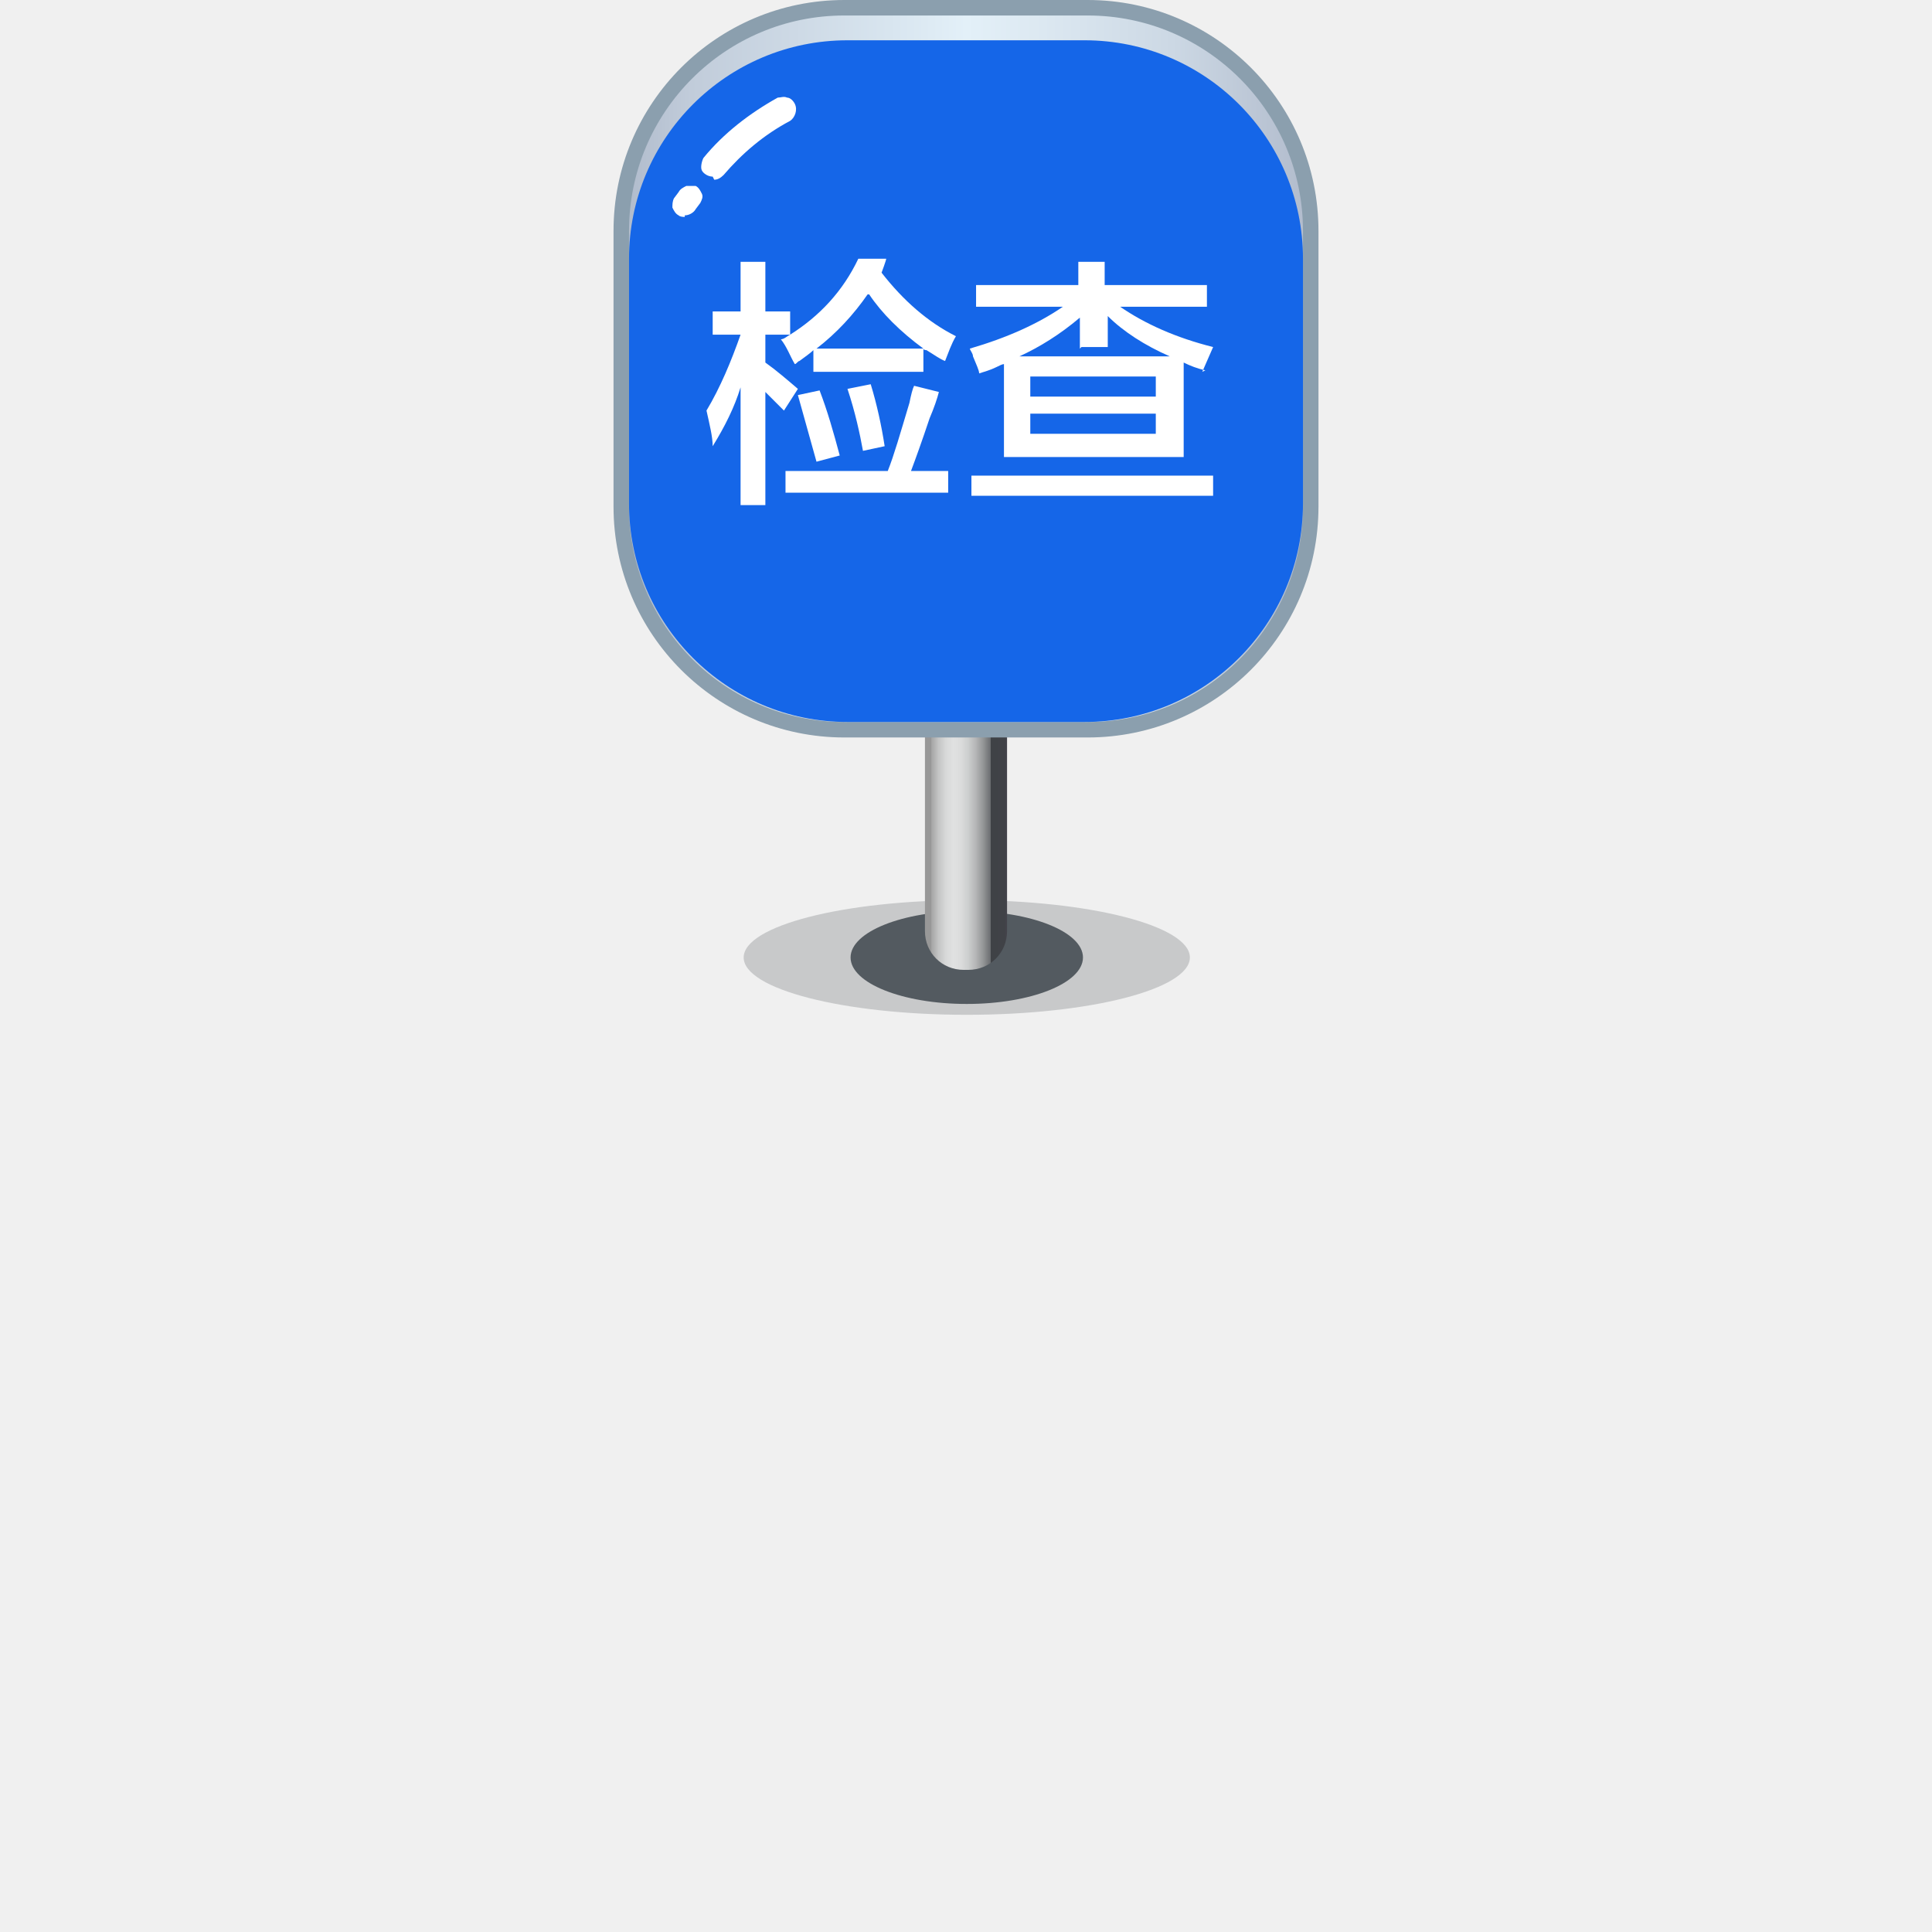
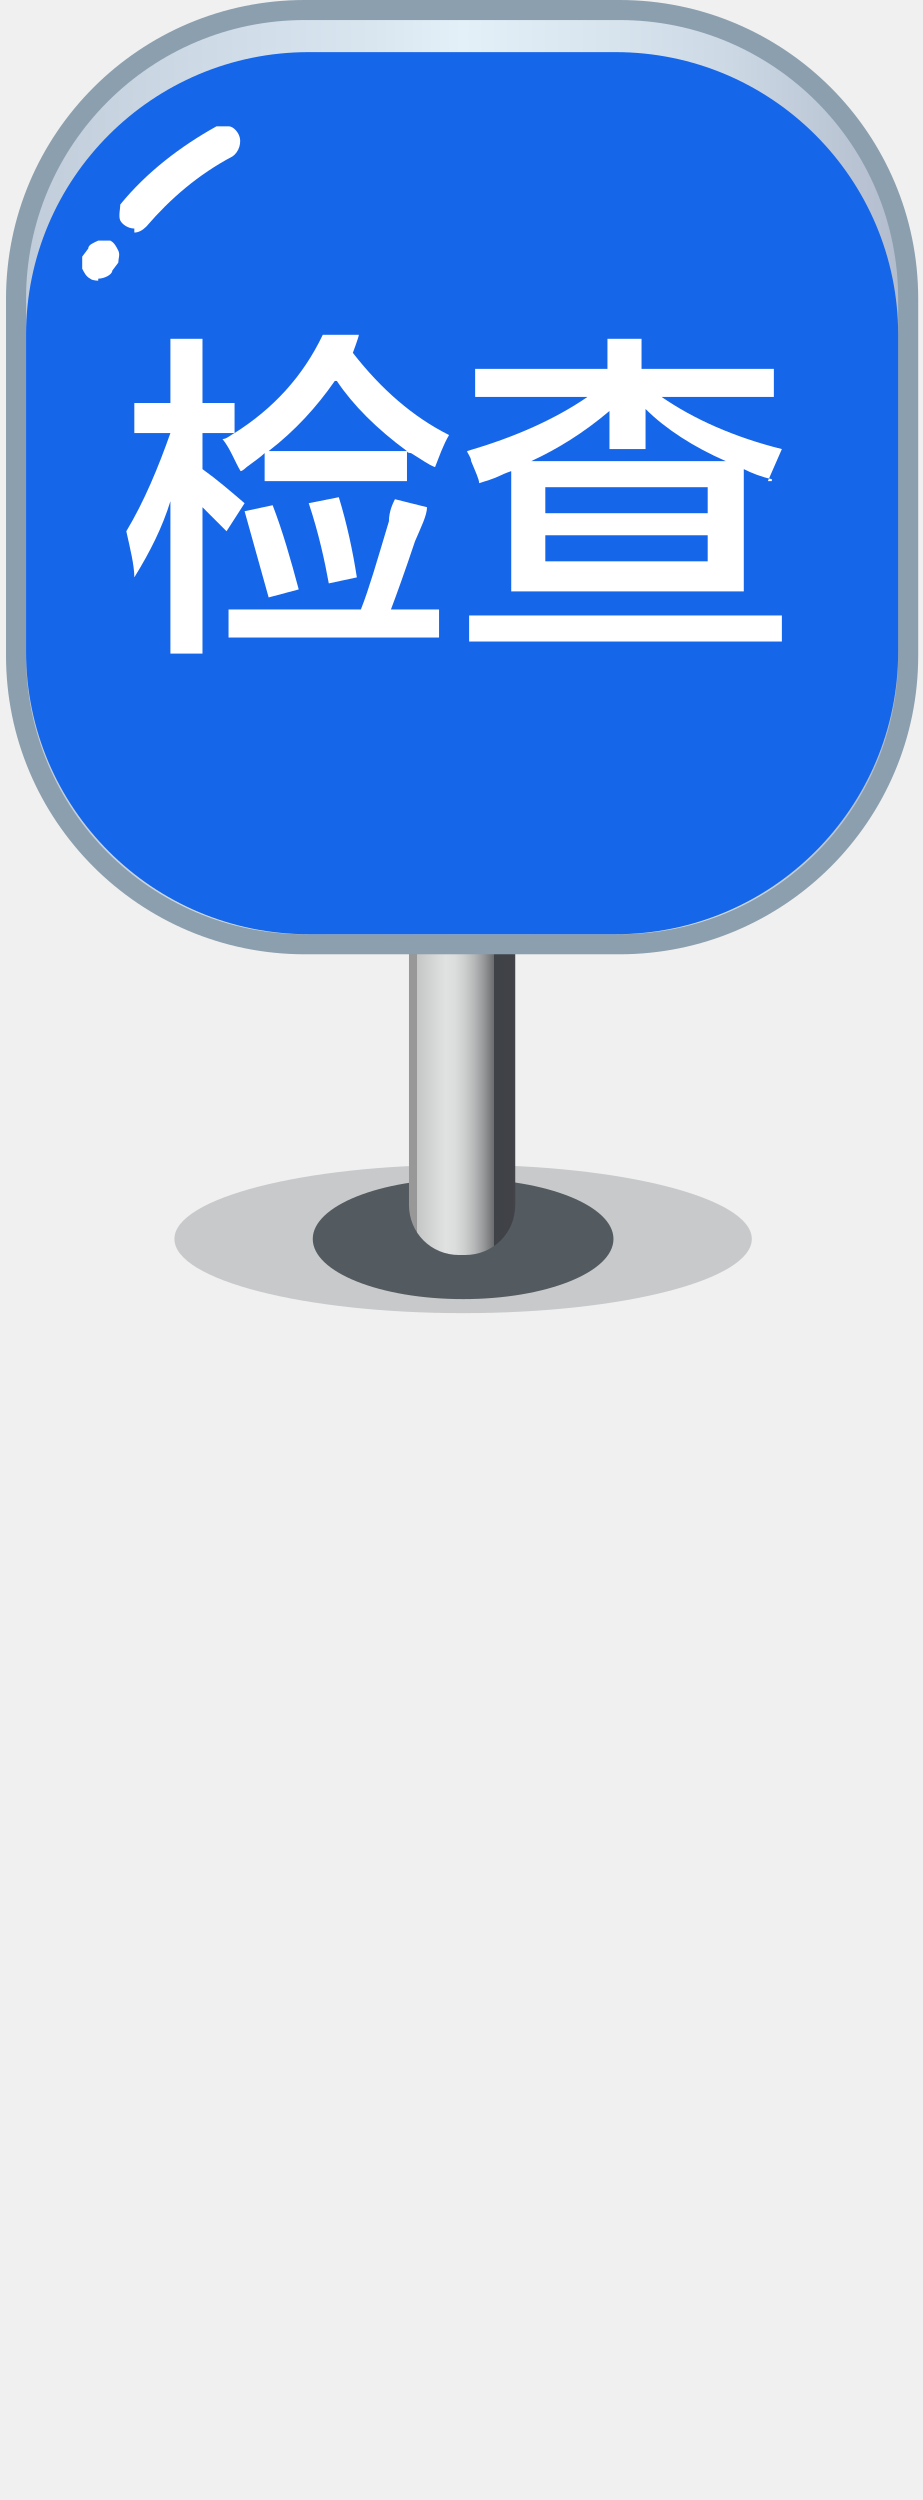
- <svg xmlns="http://www.w3.org/2000/svg" id="b" width="124.7" height="124.7" viewBox="0 0 124.7 124.7">
+ <svg xmlns="http://www.w3.org/2000/svg" id="b" width="46" height="124.7" viewBox="0 0 46 124.7">
  <defs>
-     <style>.i{fill:url(#f);}.j{fill:#fff;}.k{fill:#1566e8;}.l,.m{fill:#535a60;}.n{fill:#262d34;isolation:isolate;opacity:.2;}.o{fill:url(#g);stroke:#8b9fae;stroke-miterlimit:10;stroke-width:1px;}.m{opacity:0;}</style>
-     <linearGradient id="f" x1="60.1" y1="50.4" x2="64.9" y2="50.4" gradientUnits="userSpaceOnUse">
+     <linearGradient id="g" x1="20.8" y1="75.6" x2="25.6" y2="75.6" gradientTransform="translate(0 126) scale(1 -1)" gradientUnits="userSpaceOnUse">
      <stop offset="0" stop-color="#989898" />
      <stop offset="0" stop-color="#a3a3a3" />
-       <stop offset=".1" stop-color="#c4c5c5" />
+       <stop offset="0" stop-color="#c4c5c5" />
      <stop offset=".2" stop-color="#d8d9d9" />
      <stop offset=".3" stop-color="#e0e1e1" />
      <stop offset=".4" stop-color="#dbdcdc" />
      <stop offset=".5" stop-color="#cccece" />
      <stop offset=".6" stop-color="#b5b6b7" />
      <stop offset=".7" stop-color="#949697" />
      <stop offset=".8" stop-color="#6a6c6f" />
      <stop offset=".8" stop-color="#3f4246" />
      <stop offset="1" stop-color="#404247" />
      <stop offset="1" stop-color="#43434a" />
    </linearGradient>
-     <linearGradient id="g" x1="40.1" y1="23.8" x2="84.6" y2="23.8" gradientUnits="userSpaceOnUse">
+     <linearGradient id="h" x1=".8" y1="102.2" x2="45.3" y2="102.2" gradientTransform="translate(0 126) scale(1 -1)" gradientUnits="userSpaceOnUse">
      <stop offset="0" stop-color="#afbacb" />
-       <stop offset=".1" stop-color="#c1ccda" />
+       <stop offset="0" stop-color="#c1ccda" />
      <stop offset=".4" stop-color="#d9e6f0" />
      <stop offset=".5" stop-color="#e3f0f8" />
      <stop offset=".6" stop-color="#dde9f2" />
      <stop offset=".8" stop-color="#ccd8e4" />
      <stop offset="1" stop-color="#b1bbcc" />
      <stop offset="1" stop-color="#aeb8c9" />
    </linearGradient>
  </defs>
  <g id="c">
-     <g>
-       <rect class="m" y="0" width="124.7" height="124.7" />
-       <g>
-         <ellipse id="d" class="n" cx="62.4" cy="61.8" rx="14.4" ry="3.7" />
-         <ellipse id="e" class="l" cx="62.4" cy="61.8" rx="7.5" ry="3" />
-         <path class="i" d="M62.4,38.3h0c1.4,0,2.6,1.2,2.6,2.6v19.2c0,1.4-1.1,2.5-2.5,2.5h-.3c-1.4,0-2.5-1.1-2.5-2.5v-19.3c0-1.4,1.2-2.6,2.6-2.6Z" />
-         <rect class="o" x="40.1" y=".5" width="44.5" height="46.6" rx="14.4" ry="14.4" />
-         <rect class="k" x="40.6" y="2.6" width="43.5" height="44" rx="14.1" ry="14.1" />
-         <path id="h" class="j" d="M46,11.4c-.3,0-.6-.2-.7-.4s0-.6,.1-.8c1.3-1.6,3-2.9,4.8-3.9,.2,0,.4-.1,.6,0,.2,0,.4,.2,.5,.4,.2,.4,0,.9-.3,1.1-1.7,.9-3.1,2.1-4.3,3.5-.2,.2-.4,.3-.6,.3h0Zm-1.8,2.6c-.1,0-.3,0-.4-.1-.2-.1-.3-.3-.4-.5,0-.2,0-.4,.1-.6l.3-.4c.1-.2,.3-.3,.5-.4,.2,0,.4,0,.6,0,.2,.1,.3,.3,.4,.5s0,.4-.1,.6l-.3,.4c-.1,.2-.4,.4-.7,.4h0Z" />
-         <g>
-           <path class="j" d="M61,23.3c-.3-.1-.7-.4-1.2-.7,0,0-.2,0-.2-.1v1.5h-7.1v-1.4c-.2,.2-.5,.4-.9,.7-.1,0-.2,.2-.3,.2-.3-.5-.5-1.1-.9-1.6,.2,0,.4-.2,.6-.3h-1.6v1.8c.7,.5,1.4,1.1,2.1,1.7l-.9,1.4-1.2-1.2v7.3h-1.6v-7.6c-.4,1.3-1,2.5-1.8,3.8,0-.6-.2-1.4-.4-2.3,.9-1.5,1.6-3.2,2.2-4.9h-1.8v-1.5h1.8v-3.2h1.6v3.2h1.6v1.5c1.9-1.2,3.4-2.8,4.4-4.9h1.8c0,.1-.3,.9-.3,.9,1.4,1.8,3,3.2,4.8,4.1-.3,.5-.5,1.1-.7,1.6Zm-10.3,8.5v-1.4h6.6c.4-1,.8-2.4,1.4-4.4,.1-.5,.2-.9,.3-1.1l1.6,.4c-.1,.4-.3,1-.6,1.7-.5,1.5-.9,2.6-1.2,3.4h2.4v1.4h-10.6Zm2-2c-.4-1.4-.8-2.9-1.2-4.3l1.4-.3c.5,1.3,.9,2.7,1.3,4.2l-1.5,.4Zm3.3-10.8c-.9,1.3-2,2.5-3.3,3.5h6.9c-1.5-1.1-2.7-2.3-3.5-3.5Zm-.3,10.1c-.2-1.1-.5-2.5-1-4l1.5-.3c.4,1.3,.7,2.7,.9,4l-1.4,.3Z" />
-           <path class="j" d="M77.8,23.9c-.5-.1-1-.3-1.4-.5v6.1h-11.6v-6c-.1,0-.3,.1-.5,.2-.4,.2-.8,.3-1.1,.4,0-.2-.2-.6-.4-1.1,0-.2-.2-.4-.2-.5,2.4-.7,4.4-1.6,6-2.7h-5.6v-1.4h6.6v-1.5h1.7v1.5h6.6v1.4h-5.6c1.6,1.1,3.6,2,6,2.6l-.7,1.6Zm-15.1,8.1v-1.3h15.6v1.3h-15.6Zm7-9.5v-2c-1.3,1.1-2.6,1.9-3.9,2.5h9.7c-1.6-.7-3-1.6-4-2.6v2h-1.7Zm-3.2,1.8v1.3h8.1v-1.3h-8.1Zm0,2.4v1.3h8.1v-1.3h-8.1Z" />
-         </g>
-       </g>
+     <g id="d">
+       <rect width="46" height="124.7" style="fill:rgba(83,90,96,0); stroke-width:0px;" />
+       <ellipse id="e" cx="23.1" cy="61.8" rx="14.4" ry="3.7" style="fill:#262d34; isolation:isolate; opacity:.2; stroke-width:0px;" />
+       <ellipse id="f" cx="23.1" cy="61.8" rx="7.5" ry="3" style="fill:#535a60; stroke-width:0px;" />
+       <path d="m23.1,38.3h0c1.4,0,2.6,1.2,2.6,2.6v19.2c0,1.4-1.1,2.5-2.5,2.5h-.3c-1.4,0-2.5-1.1-2.5-2.5v-19.3c0-1.4,1.2-2.6,2.6-2.6h.1Z" style="fill:url(#g); stroke-width:0px;" />
+       <rect x=".8" y=".5" width="44.5" height="46.6" rx="14.4" ry="14.4" style="fill:url(#h); stroke:#8b9fae; stroke-miterlimit:10;" />
+       <rect x="1.3" y="2.6" width="43.5" height="44" rx="14.1" ry="14.1" style="fill:#1566e8; stroke-width:0px;" />
+       <path id="i" d="m6.7,11.4c-.3,0-.6-.2-.7-.4s0-.6,0-.8c1.3-1.6,3-2.9,4.8-3.9.2,0,.4,0,.6,0,.2,0,.4.2.5.4.2.4,0,.9-.3,1.1-1.7.9-3.1,2.1-4.3,3.5-.2.2-.4.3-.6.3h0v-.2Zm-1.8,2.6c0,0-.3,0-.4-.1-.2-.1-.3-.3-.4-.5,0-.2,0-.4,0-.6l.3-.4c0-.2.3-.3.5-.4h.6c.2.1.3.3.4.5s0,.4,0,.6l-.3.4c0,.2-.4.4-.7.4h0Z" style="fill:#fff; stroke-width:0px;" />
+       <path d="m21.7,23.3c-.3-.1-.7-.4-1.2-.7,0,0-.2,0-.2-.1v1.5h-7.1v-1.4c-.2.2-.5.4-.9.7,0,0-.2.2-.3.2-.3-.5-.5-1.1-.9-1.6.2,0,.4-.2.6-.3h-1.6v1.8c.7.5,1.4,1.1,2.1,1.7l-.9,1.4-1.2-1.2v7.3h-1.6v-7.6c-.4,1.3-1,2.5-1.8,3.8,0-.6-.2-1.4-.4-2.3.9-1.5,1.6-3.2,2.2-4.9h-1.8v-1.5h1.8v-3.2h1.6v3.2h1.6v1.5c1.9-1.2,3.4-2.8,4.4-4.9h1.8c0,.1-.3.9-.3.9,1.4,1.8,3,3.2,4.8,4.1-.3.5-.5,1.1-.7,1.6Zm-10.3,8.5v-1.4h6.6c.4-1,.8-2.4,1.4-4.4,0-.5.2-.9.3-1.1l1.6.4c0,.4-.3,1-.6,1.7-.5,1.5-.9,2.6-1.2,3.4h2.4v1.4h-10.6.1Zm2-2c-.4-1.4-.8-2.9-1.2-4.3l1.4-.3c.5,1.3.9,2.7,1.3,4.2,0,0-1.5.4-1.5.4Zm3.3-10.8c-.9,1.3-2,2.5-3.3,3.5h6.9c-1.5-1.1-2.7-2.3-3.5-3.5h-.1Zm-.3,10.1c-.2-1.1-.5-2.5-1-4l1.5-.3c.4,1.3.7,2.7.9,4l-1.4.3Z" style="fill:#fff; stroke-width:0px;" />
+       <path d="m38.5,23.9c-.5-.1-1-.3-1.4-.5v6.1h-11.6v-6c0,0-.3.1-.5.2-.4.2-.8.3-1.1.4,0-.2-.2-.6-.4-1.1,0-.2-.2-.4-.2-.5,2.4-.7,4.4-1.6,6-2.7h-5.6v-1.4h6.6v-1.5h1.7v1.5h6.6v1.4h-5.6c1.6,1.1,3.6,2,6,2.6l-.7,1.6h.2Zm-15.1,8.1v-1.3h15.6v1.3h-15.6Zm7-9.5v-2c-1.3,1.1-2.6,1.9-3.9,2.5h9.7c-1.6-.7-3-1.6-4-2.6v2h-1.8Zm-3.2,1.8v1.3h8.1v-1.3h-8.1Zm0,2.4v1.3h8.1v-1.3h-8.1Z" style="fill:#fff; stroke-width:0px;" />
    </g>
  </g>
</svg>
